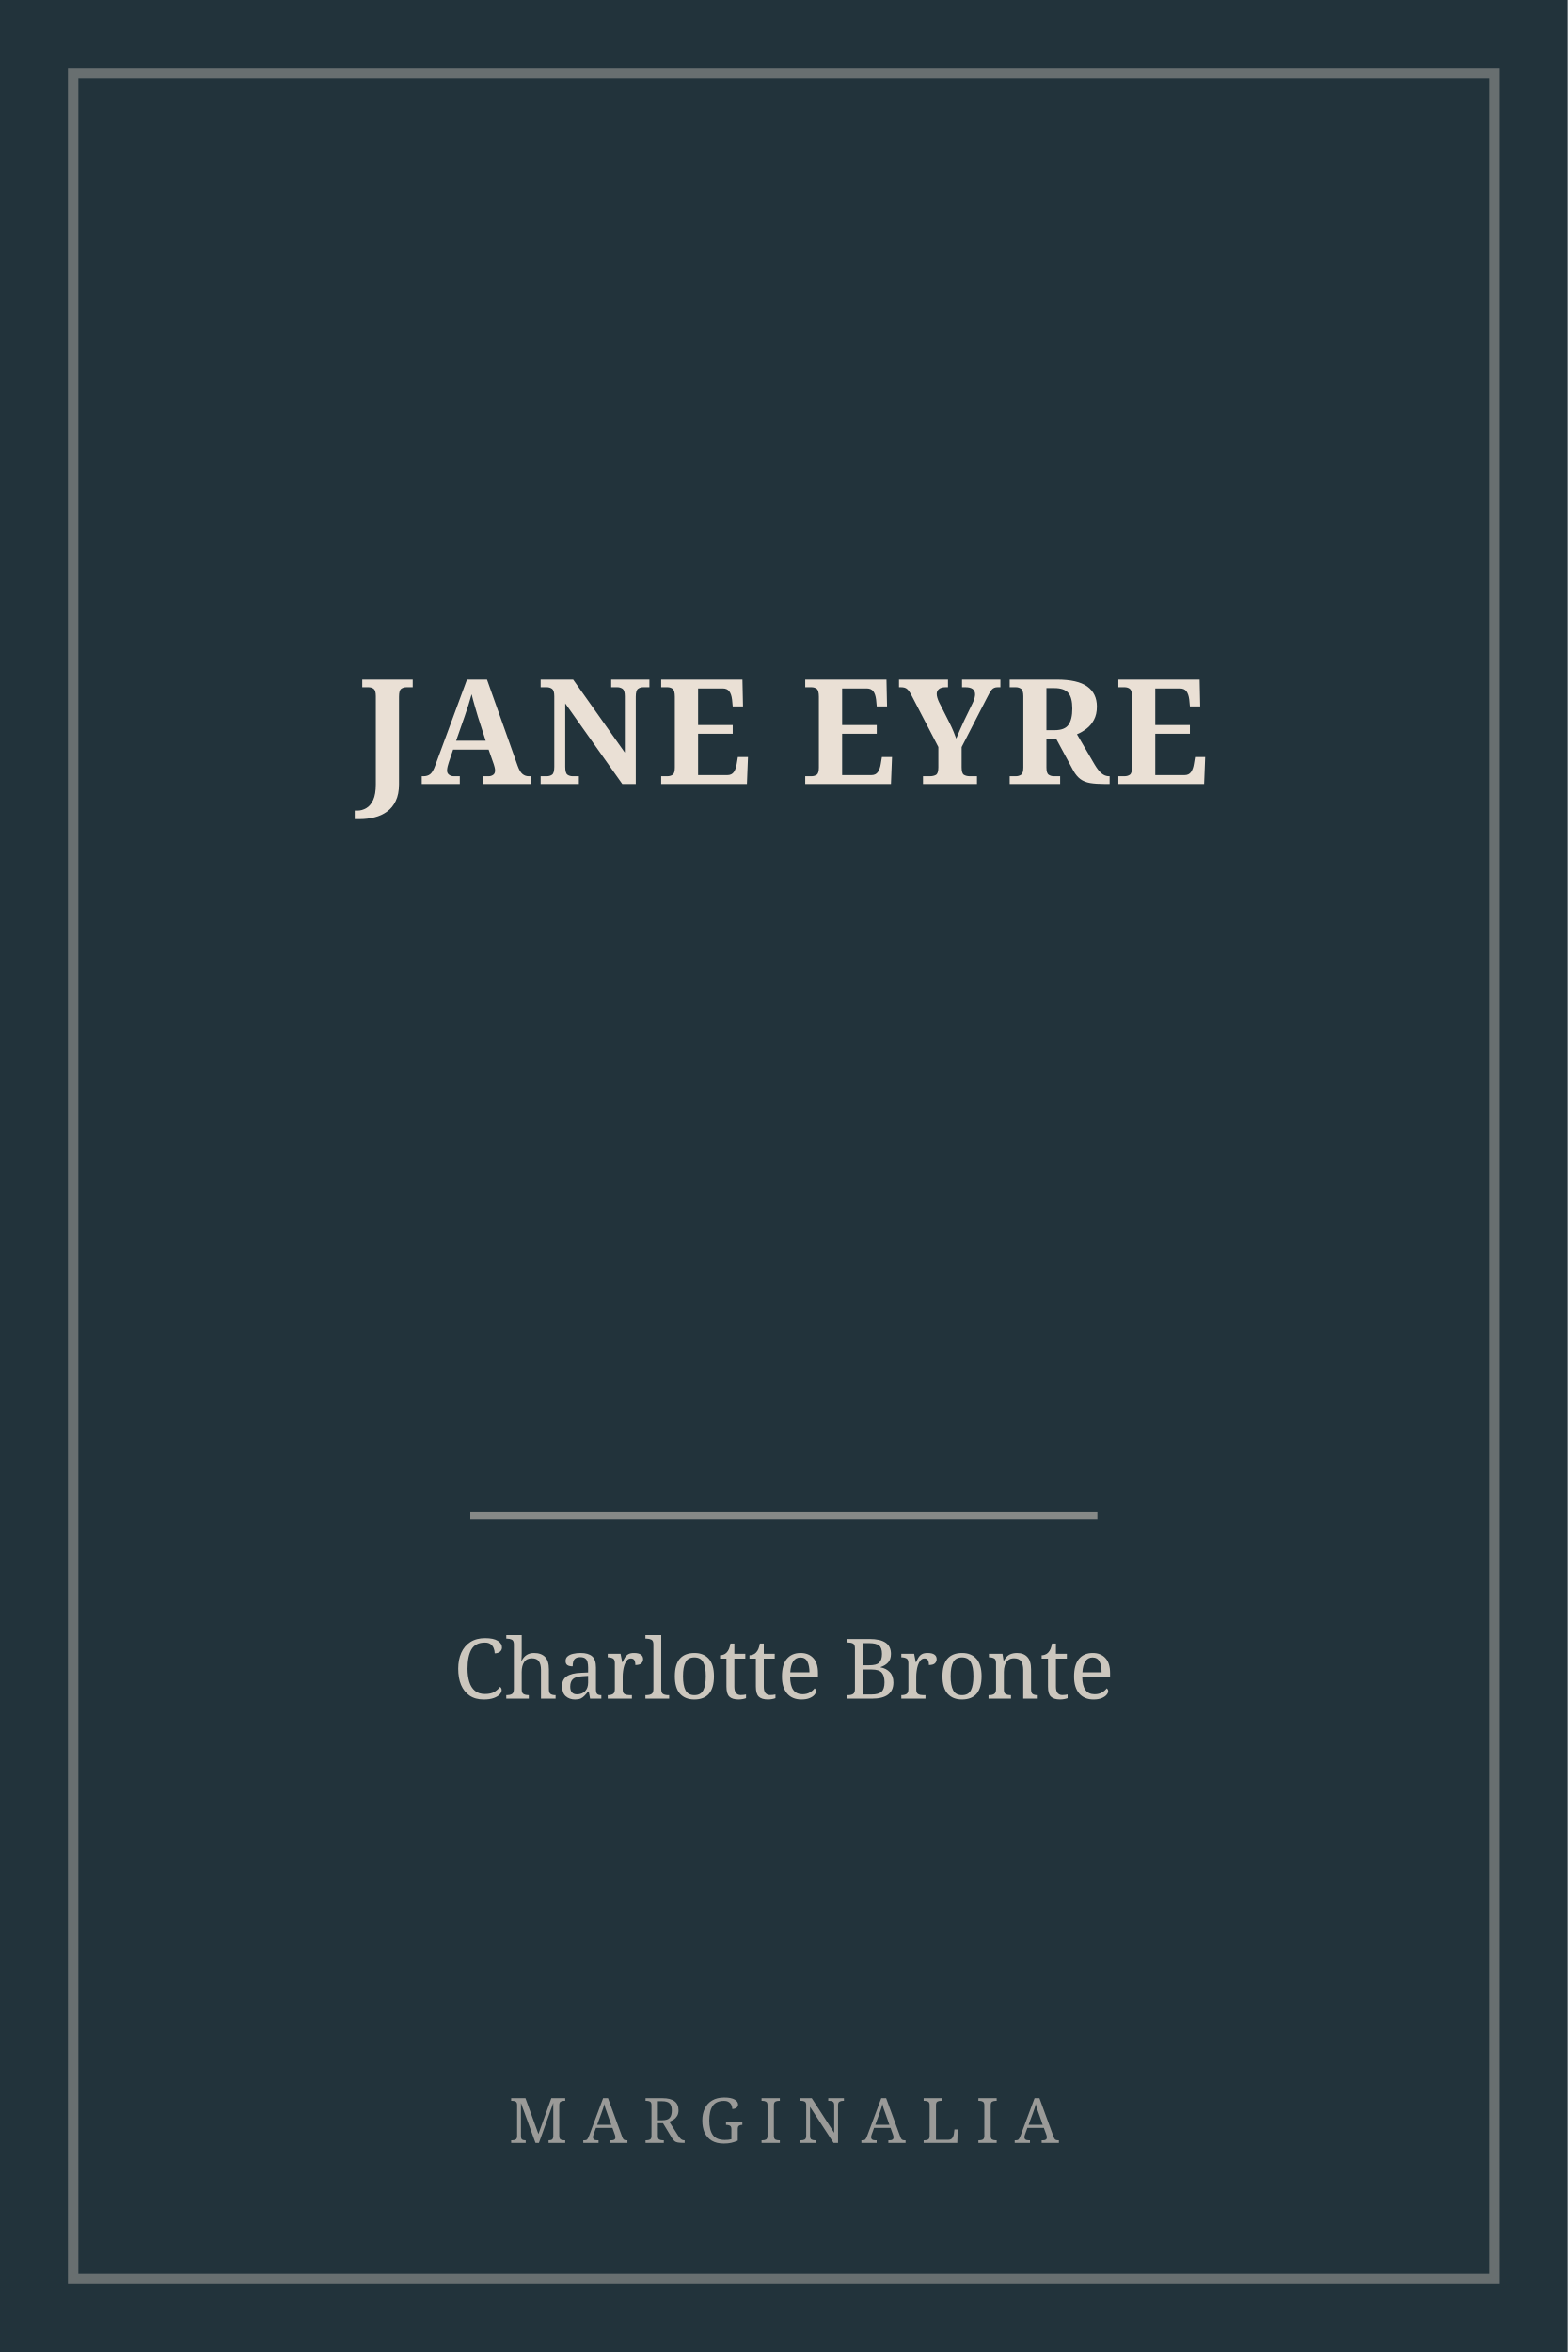
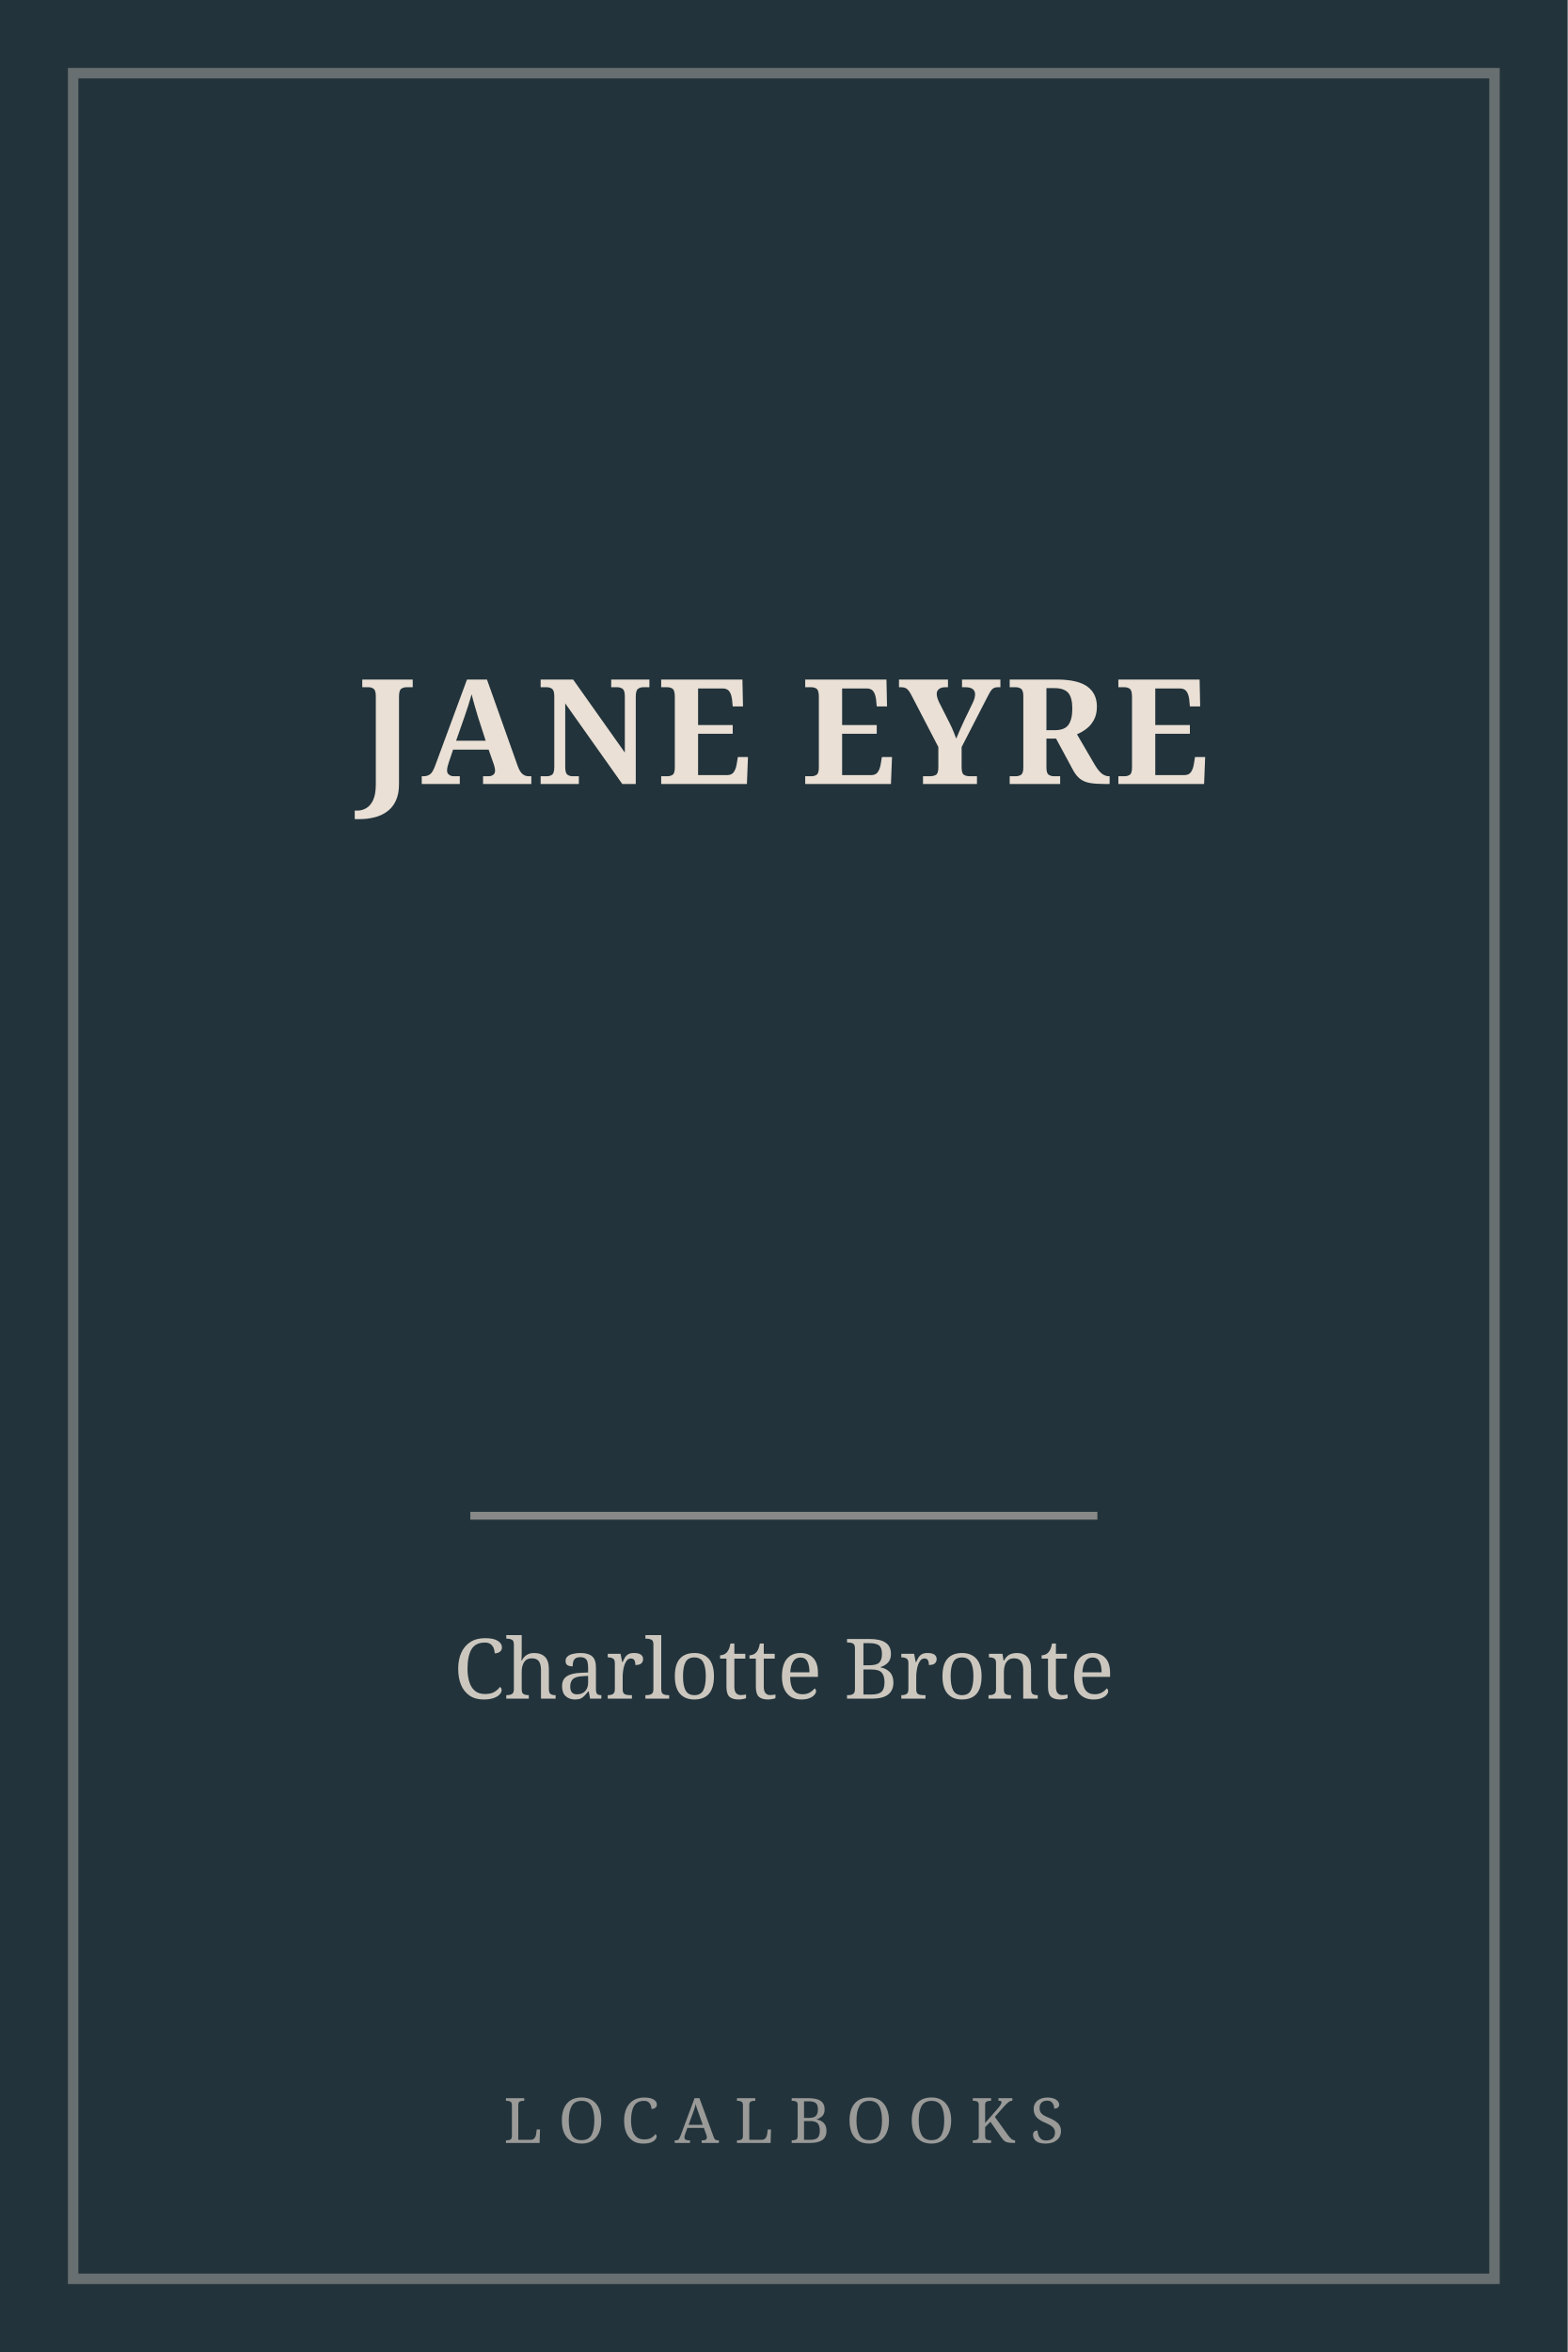
<svg xmlns="http://www.w3.org/2000/svg" width="300" height="450" viewBox="0 0 300 450">
  <rect width="300" height="450" fill="#22333b" />
  <rect x="14" y="14" width="272" height="422" fill="none" stroke="#eae0d5" stroke-opacity="0.35" stroke-width="2" />
  <text x="150" y="150" font-family="Georgia, serif" font-size="28" font-weight="bold" fill="#eae0d5" text-anchor="middle" letter-spacing="1">
    <tspan x="150" dy="0">JANE EYRE</tspan>
  </text>
  <line x1="90" y1="290" x2="210" y2="290" stroke="#eae0d5" stroke-opacity="0.5" stroke-width="1.5" />
  <text x="150" y="325" font-family="Georgia, serif" font-size="16" fill="#eae0d5" fill-opacity="0.85" text-anchor="middle">Charlotte Bronte</text>
-   <text x="150" y="410" font-family="Georgia, serif" font-size="12" fill="#eae0d5" fill-opacity="0.6" text-anchor="middle" letter-spacing="3">MARGINALIA</text>
+   <text x="150" y="410" font-family="Georgia, serif" font-size="12" fill="#eae0d5" fill-opacity="0.6" text-anchor="middle" letter-spacing="3">LOCALBOOKS</text>
</svg>
